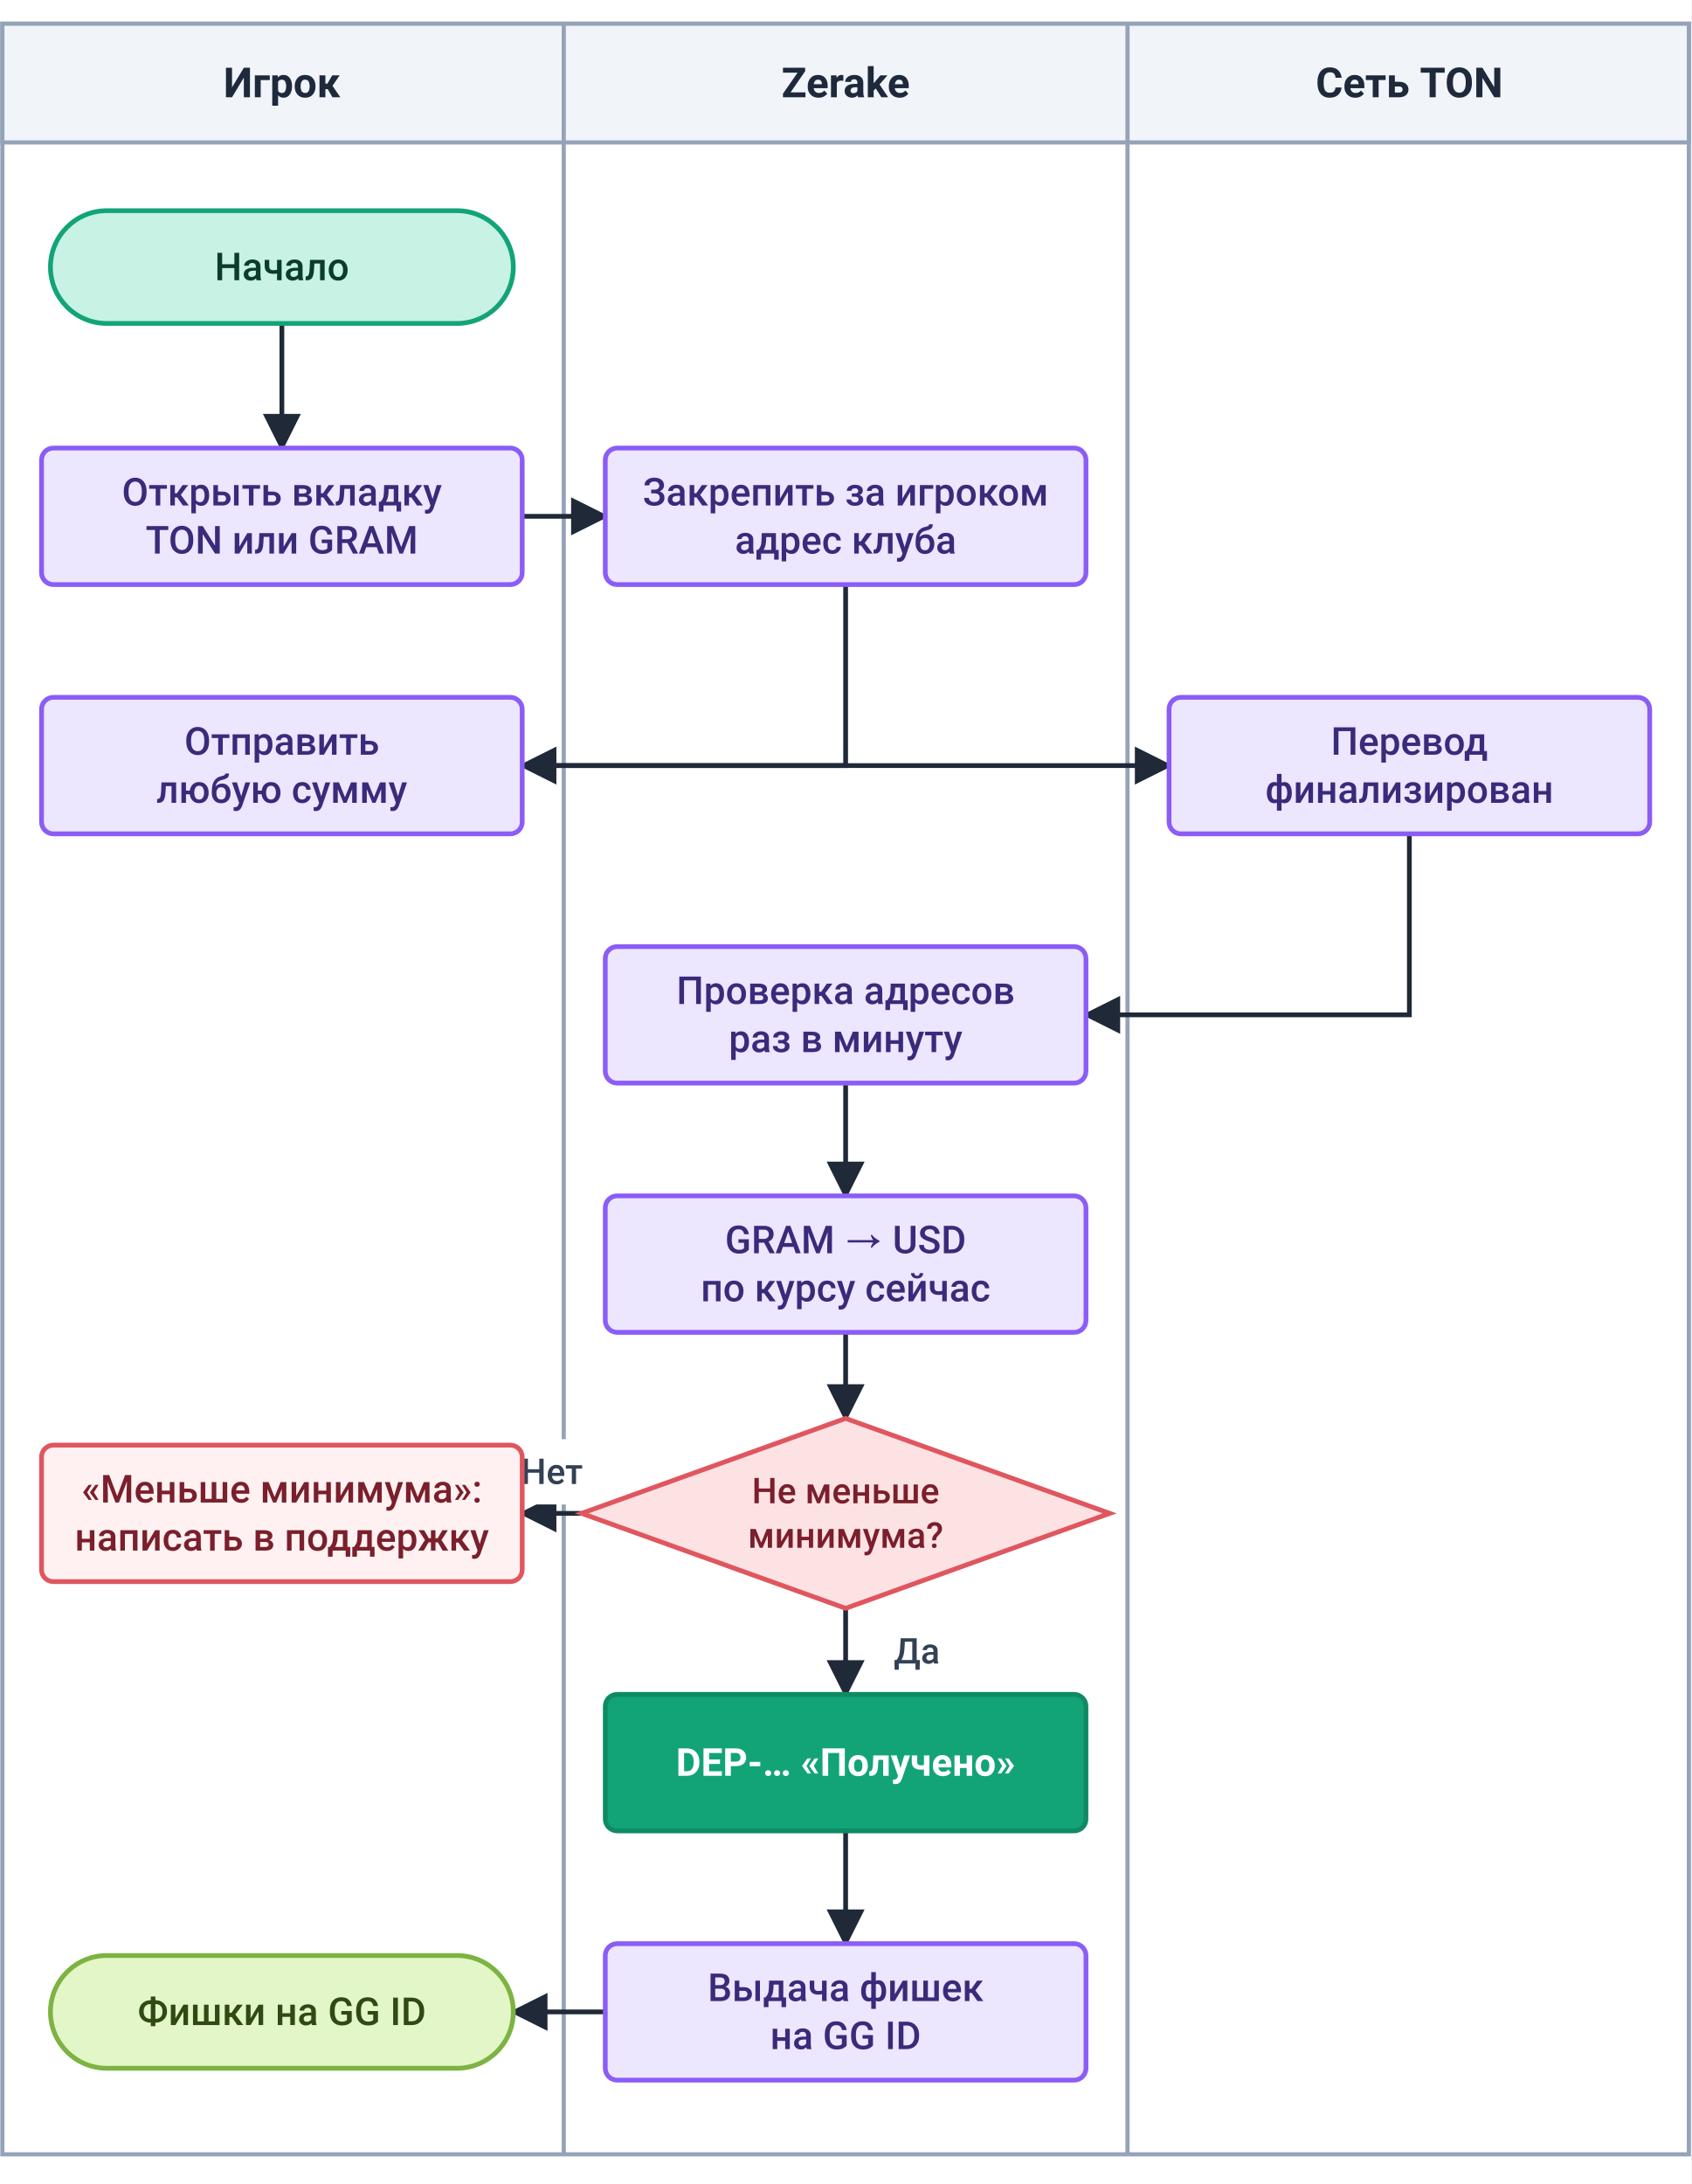
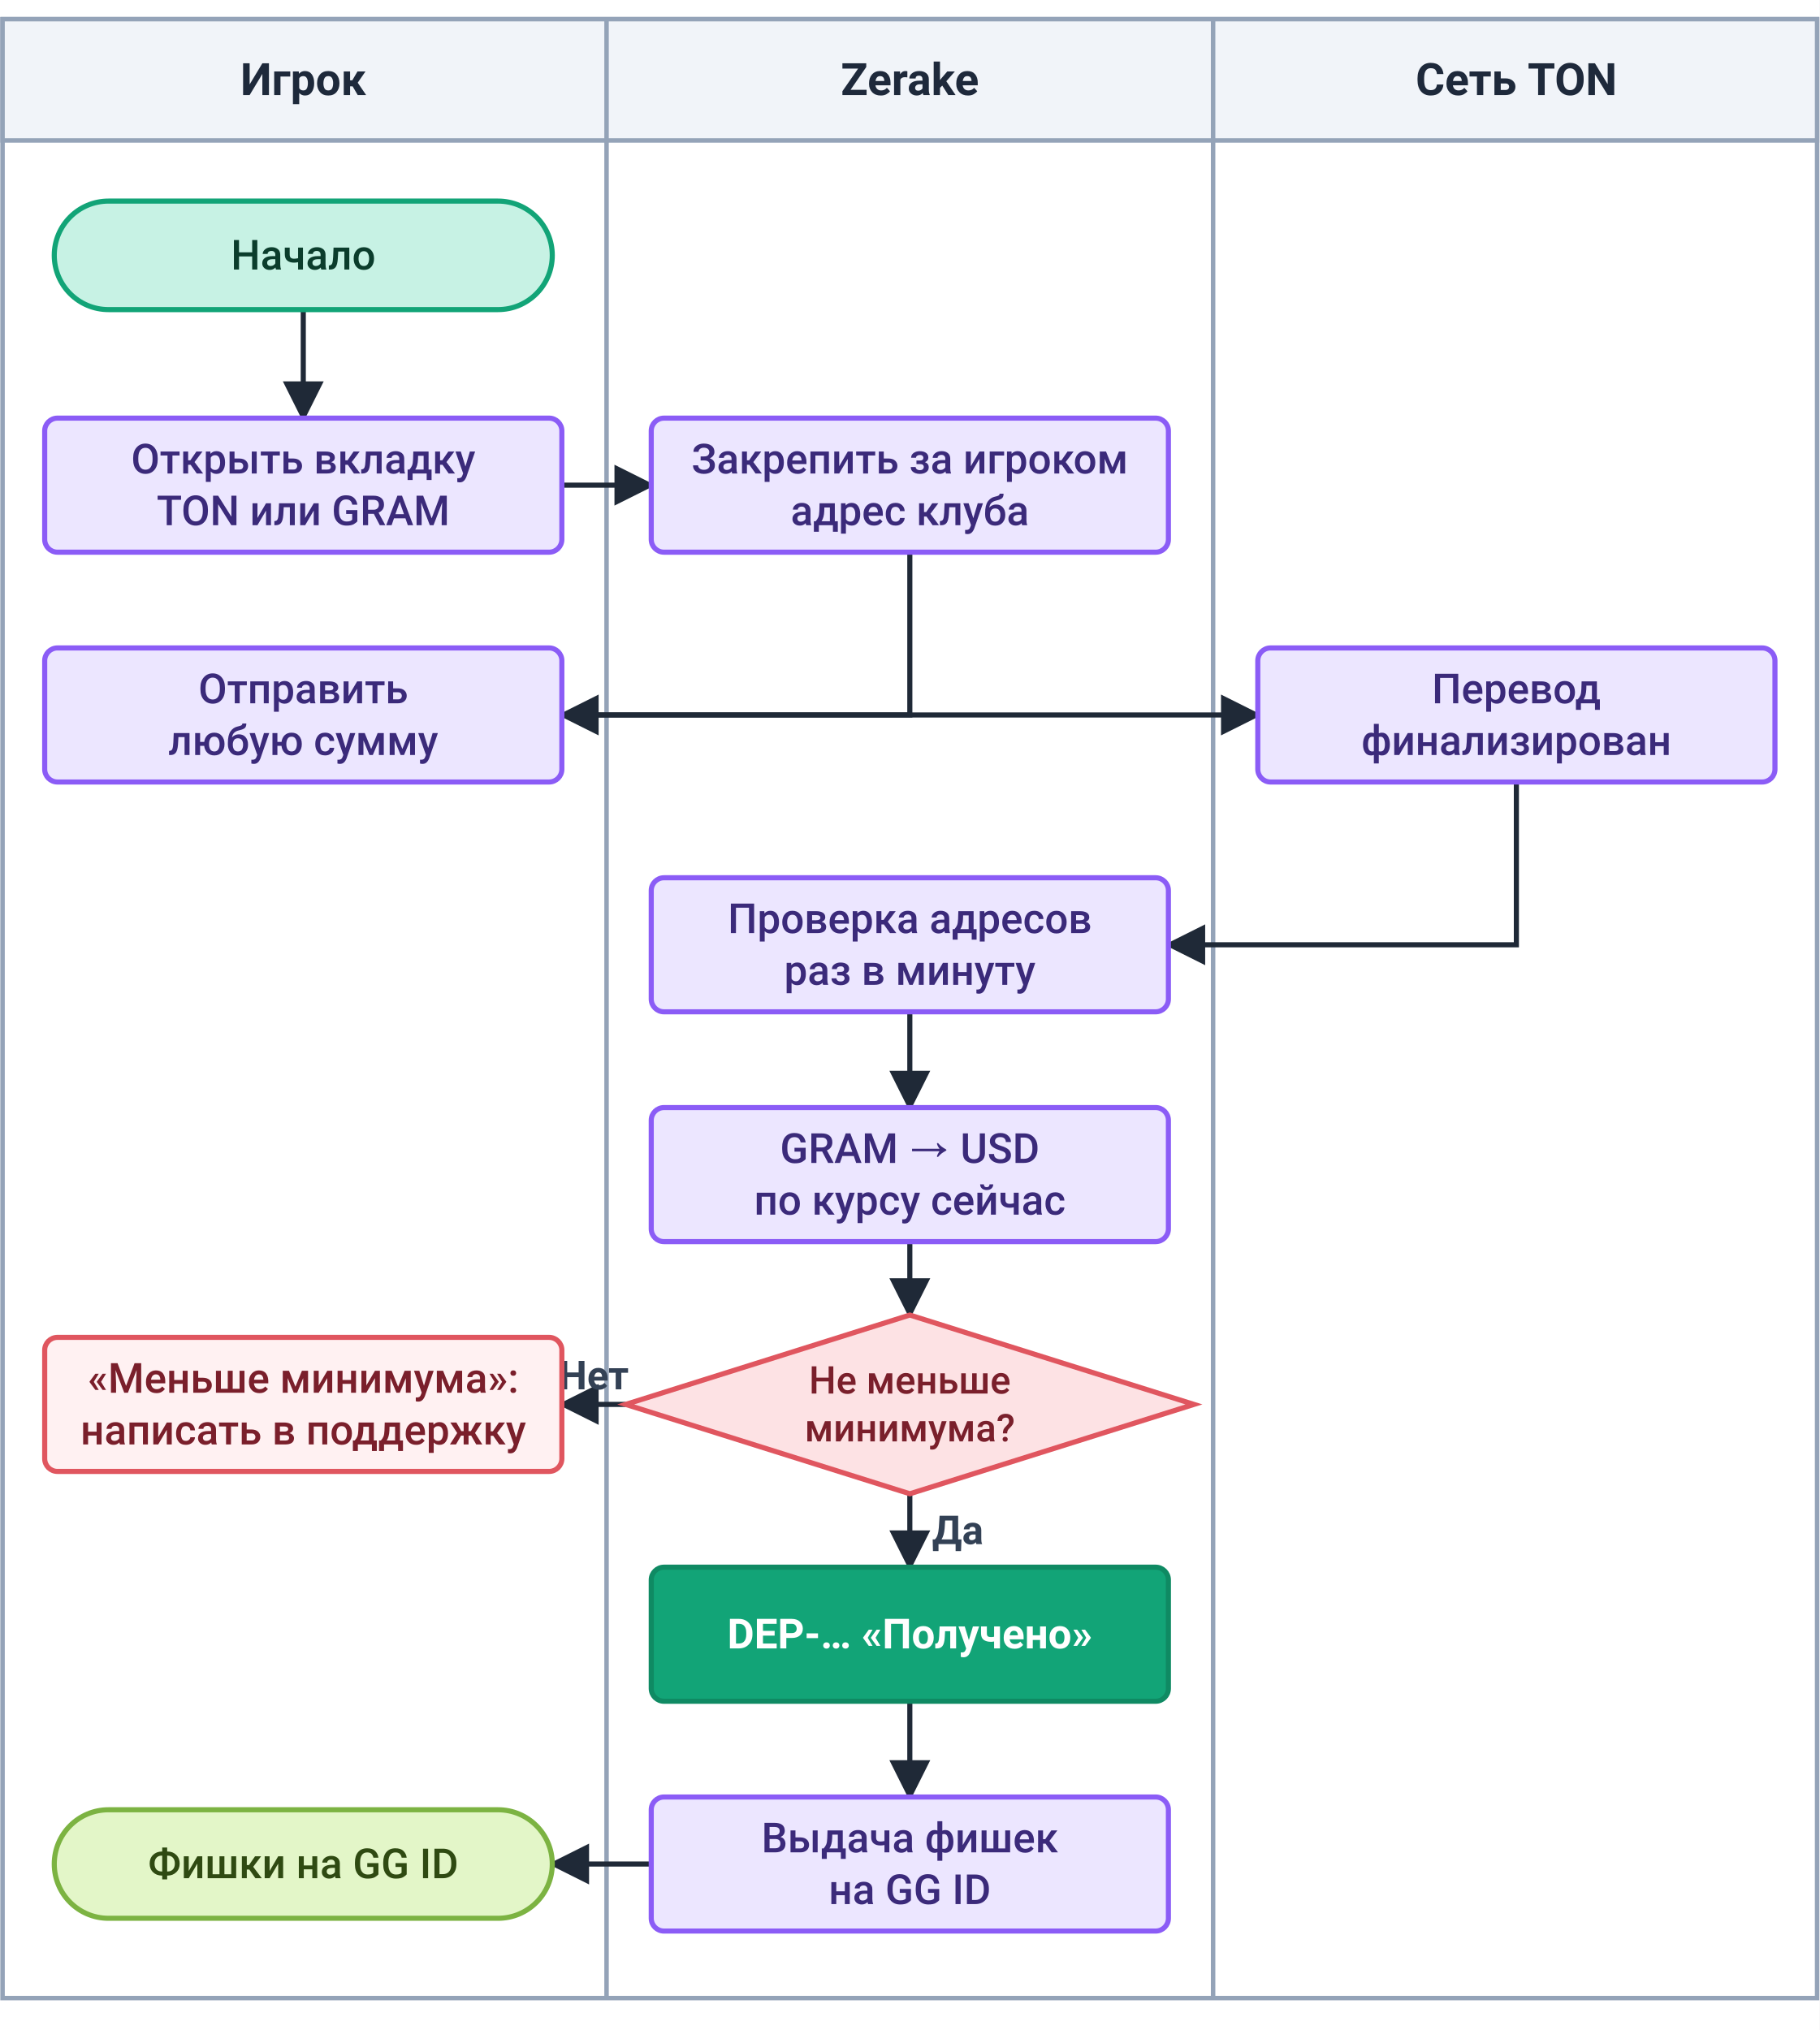
- <svg xmlns="http://www.w3.org/2000/svg" viewBox="0 0 570 736" width="570" height="736" font-family="Segoe UI, -apple-system, Roboto, Helvetica, Arial, sans-serif">
+ <svg xmlns="http://www.w3.org/2000/svg" viewBox="0 0 570 636" width="570" height="636" font-family="Segoe UI, -apple-system, Roboto, Helvetica, Arial, sans-serif">
  <defs>
    <marker id="arr" viewBox="0 0 10 10" refX="9" refY="5" markerWidth="8" markerHeight="8" orient="auto-start-reverse">
      <path d="M0,0 L10,5 L0,10 z" fill="#1f2937" />
    </marker>
  </defs>
-   <rect width="570" height="736" fill="#ffffff" />
-   <rect x="0.8" y="8" width="568.4" height="718" fill="#ffffff" stroke="#94a3b8" stroke-width="1.4" />
-   <rect x="0.8" y="8" width="568.4" height="40" fill="#f1f4f9" stroke="#94a3b8" stroke-width="1.4" />
-   <text x="95.0" y="28.0" text-anchor="middle" dominant-baseline="central" font-size="14" font-weight="600" fill="#1e293b">Игрок</text>
-   <line x1="190" y1="8" x2="190" y2="726" stroke="#94a3b8" stroke-width="1.4" />
-   <text x="285.0" y="28.0" text-anchor="middle" dominant-baseline="central" font-size="14" font-weight="600" fill="#1e293b">Zerake</text>
-   <line x1="380" y1="8" x2="380" y2="726" stroke="#94a3b8" stroke-width="1.4" />
-   <text x="475.0" y="28.0" text-anchor="middle" dominant-baseline="central" font-size="14" font-weight="600" fill="#1e293b">Сеть TON</text>
-   <path d="M95.0,109.0 L95.0,151.0" fill="none" stroke="#1f2937" stroke-width="1.6" marker-end="url(#arr)" />
-   <path d="M176.0,174.0 L204.0,174.0" fill="none" stroke="#1f2937" stroke-width="1.6" marker-end="url(#arr)" />
-   <path d="M285.0,197.0 L285.0,258.0 L176.0,258.0" fill="none" stroke="#1f2937" stroke-width="1.6" marker-end="url(#arr)" />
-   <path d="M176.0,258.0 L394.0,258.0" fill="none" stroke="#1f2937" stroke-width="1.6" marker-end="url(#arr)" />
-   <path d="M475.0,281.0 L475.0,342.0 L366.0,342.0" fill="none" stroke="#1f2937" stroke-width="1.6" marker-end="url(#arr)" />
-   <path d="M285.0,365.0 L285.0,403.0" fill="none" stroke="#1f2937" stroke-width="1.6" marker-end="url(#arr)" />
-   <path d="M285.0,449.0 L285.0,478.0" fill="none" stroke="#1f2937" stroke-width="1.6" marker-end="url(#arr)" />
-   <path d="M285.0,542.0 L285.0,571.0" fill="none" stroke="#1f2937" stroke-width="1.6" marker-end="url(#arr)" />
-   <rect x="293.0" y="545.5" width="32" height="22" rx="4" fill="#ffffff" />
-   <text x="309.0" y="556.5" text-anchor="middle" dominant-baseline="central" font-size="12" font-weight="500" fill="#334155">Да</text>
-   <path d="M196.0,510.0 L176.0,510.0" fill="none" stroke="#1f2937" stroke-width="1.6" marker-end="url(#arr)" />
-   <rect x="165.5" y="485.0" width="41" height="22" rx="4" fill="#ffffff" />
-   <text x="186.0" y="496.0" text-anchor="middle" dominant-baseline="central" font-size="12" font-weight="500" fill="#334155">Нет</text>
-   <path d="M285.0,617.0 L285.0,655.0" fill="none" stroke="#1f2937" stroke-width="1.6" marker-end="url(#arr)" />
-   <path d="M204.0,678.0 L173.0,678.0" fill="none" stroke="#1f2937" stroke-width="1.6" marker-end="url(#arr)" />
-   <rect x="17.0" y="71.0" width="156" height="38" rx="19.0" fill="#c7f2e4" stroke="#12a477" stroke-width="1.6" />
-   <text x="95.0" y="90.0" text-anchor="middle" dominant-baseline="central" font-size="13" font-weight="500" fill="#0b3d2c">Начало</text>
-   <rect x="14.0" y="151.0" width="162" height="46" rx="4" fill="#ece6ff" stroke="#8b5cf6" stroke-width="1.6" />
-   <text x="95.0" y="165.9" text-anchor="middle" dominant-baseline="central" font-size="13" font-weight="500" fill="#3b2a7a">Открыть вкладку</text>
-   <text x="95.0" y="182.1" text-anchor="middle" dominant-baseline="central" font-size="13" font-weight="500" fill="#3b2a7a">TON или GRAM</text>
-   <rect x="204.0" y="151.0" width="162" height="46" rx="4" fill="#ece6ff" stroke="#8b5cf6" stroke-width="1.6" />
-   <text x="285.0" y="165.9" text-anchor="middle" dominant-baseline="central" font-size="13" font-weight="500" fill="#3b2a7a">Закрепить за игроком</text>
-   <text x="285.0" y="182.1" text-anchor="middle" dominant-baseline="central" font-size="13" font-weight="500" fill="#3b2a7a">адрес клуба</text>
-   <rect x="14.0" y="235.0" width="162" height="46" rx="4" fill="#ece6ff" stroke="#8b5cf6" stroke-width="1.6" />
-   <text x="95.0" y="249.9" text-anchor="middle" dominant-baseline="central" font-size="13" font-weight="500" fill="#3b2a7a">Отправить</text>
-   <text x="95.0" y="266.1" text-anchor="middle" dominant-baseline="central" font-size="13" font-weight="500" fill="#3b2a7a">любую сумму</text>
-   <rect x="394.0" y="235.0" width="162" height="46" rx="4" fill="#ece6ff" stroke="#8b5cf6" stroke-width="1.6" />
-   <text x="475.0" y="249.9" text-anchor="middle" dominant-baseline="central" font-size="13" font-weight="500" fill="#3b2a7a">Перевод</text>
-   <text x="475.0" y="266.1" text-anchor="middle" dominant-baseline="central" font-size="13" font-weight="500" fill="#3b2a7a">финализирован</text>
-   <rect x="204.0" y="319.0" width="162" height="46" rx="4" fill="#ece6ff" stroke="#8b5cf6" stroke-width="1.6" />
-   <text x="285.0" y="333.9" text-anchor="middle" dominant-baseline="central" font-size="13" font-weight="500" fill="#3b2a7a">Проверка адресов</text>
-   <text x="285.0" y="350.1" text-anchor="middle" dominant-baseline="central" font-size="13" font-weight="500" fill="#3b2a7a">раз в минуту</text>
-   <rect x="204.0" y="403.0" width="162" height="46" rx="4" fill="#ece6ff" stroke="#8b5cf6" stroke-width="1.6" />
-   <text x="285.0" y="417.9" text-anchor="middle" dominant-baseline="central" font-size="13" font-weight="500" fill="#3b2a7a">GRAM → USD</text>
-   <text x="285.0" y="434.1" text-anchor="middle" dominant-baseline="central" font-size="13" font-weight="500" fill="#3b2a7a">по курсу сейчас</text>
-   <polygon points="285.0,478.0 374.0,510.0 285.0,542.0 196.0,510.0" fill="#fde2e4" stroke="#e0565f" stroke-width="1.6" />
-   <text x="285.0" y="502.5" text-anchor="middle" dominant-baseline="central" font-size="12" font-weight="500" fill="#7a1f2b">Не меньше</text>
-   <text x="285.0" y="517.5" text-anchor="middle" dominant-baseline="central" font-size="12" font-weight="500" fill="#7a1f2b">минимума?</text>
-   <rect x="14.0" y="487.0" width="162" height="46" rx="4" fill="#fff1f2" stroke="#e0565f" stroke-width="1.6" />
-   <text x="95.0" y="501.9" text-anchor="middle" dominant-baseline="central" font-size="13" font-weight="500" fill="#7a1f2b">«Меньше минимума»:</text>
-   <text x="95.0" y="518.1" text-anchor="middle" dominant-baseline="central" font-size="13" font-weight="500" fill="#7a1f2b">написать в поддержку</text>
-   <rect x="204.0" y="571.0" width="162" height="46" rx="4" fill="#12a477" stroke="#0f8a63" stroke-width="1.6" />
-   <text x="285.0" y="594.0" text-anchor="middle" dominant-baseline="central" font-size="13" font-weight="600" fill="#ffffff">DEP-… «Получено»</text>
-   <rect x="204.0" y="655.0" width="162" height="46" rx="4" fill="#ece6ff" stroke="#8b5cf6" stroke-width="1.6" />
-   <text x="285.0" y="669.9" text-anchor="middle" dominant-baseline="central" font-size="13" font-weight="500" fill="#3b2a7a">Выдача фишек</text>
-   <text x="285.0" y="686.1" text-anchor="middle" dominant-baseline="central" font-size="13" font-weight="500" fill="#3b2a7a">на GG ID</text>
-   <rect x="17.0" y="659.0" width="156" height="38" rx="19.0" fill="#e3f6c8" stroke="#7cb342" stroke-width="1.6" />
-   <text x="95.0" y="678.0" text-anchor="middle" dominant-baseline="central" font-size="13" font-weight="500" fill="#2f4a12">Фишки на GG ID</text>
+   <rect width="570" height="636" fill="#ffffff" />
+   <rect x="0.8" y="6" width="568.4" height="620" fill="#ffffff" stroke="#94a3b8" stroke-width="1.4" />
+   <rect x="0.8" y="6" width="568.4" height="38" fill="#f1f4f9" stroke="#94a3b8" stroke-width="1.4" />
+   <text x="95.0" y="25.0" text-anchor="middle" dominant-baseline="central" font-size="14" font-weight="600" fill="#1e293b">Игрок</text>
+   <line x1="190" y1="6" x2="190" y2="626" stroke="#94a3b8" stroke-width="1.4" />
+   <text x="285.0" y="25.0" text-anchor="middle" dominant-baseline="central" font-size="14" font-weight="600" fill="#1e293b">Zerake</text>
+   <line x1="380" y1="6" x2="380" y2="626" stroke="#94a3b8" stroke-width="1.4" />
+   <text x="475.0" y="25.0" text-anchor="middle" dominant-baseline="central" font-size="14" font-weight="600" fill="#1e293b">Сеть TON</text>
+   <path d="M95.0,97.0 L95.0,131.0" fill="none" stroke="#1f2937" stroke-width="1.6" marker-end="url(#arr)" />
+   <path d="M176.0,152.0 L204.0,152.0" fill="none" stroke="#1f2937" stroke-width="1.6" marker-end="url(#arr)" />
+   <path d="M285.0,173.0 L285.0,224.0 L176.0,224.0" fill="none" stroke="#1f2937" stroke-width="1.6" marker-end="url(#arr)" />
+   <path d="M176.0,224.0 L394.0,224.0" fill="none" stroke="#1f2937" stroke-width="1.6" marker-end="url(#arr)" />
+   <path d="M475.0,245.0 L475.0,296.0 L366.0,296.0" fill="none" stroke="#1f2937" stroke-width="1.6" marker-end="url(#arr)" />
+   <path d="M285.0,317.0 L285.0,347.0" fill="none" stroke="#1f2937" stroke-width="1.6" marker-end="url(#arr)" />
+   <path d="M285.0,389.0 L285.0,412.0" fill="none" stroke="#1f2937" stroke-width="1.6" marker-end="url(#arr)" />
+   <path d="M285.0,468.0 L285.0,491.0" fill="none" stroke="#1f2937" stroke-width="1.6" marker-end="url(#arr)" />
+   <text x="292.0" y="479.5" text-anchor="start" dominant-baseline="central" font-size="12.5" font-weight="600" fill="#334155">Да</text>
+   <path d="M196.0,440.0 L176.0,440.0" fill="none" stroke="#1f2937" stroke-width="1.6" marker-end="url(#arr)" />
+   <text x="186.0" y="431.0" text-anchor="middle" dominant-baseline="central" font-size="12.5" font-weight="600" fill="#334155">Нет</text>
+   <path d="M285.0,533.0 L285.0,563.0" fill="none" stroke="#1f2937" stroke-width="1.6" marker-end="url(#arr)" />
+   <path d="M204.0,584.0 L173.0,584.0" fill="none" stroke="#1f2937" stroke-width="1.6" marker-end="url(#arr)" />
+   <rect x="17.0" y="63.0" width="156" height="34" rx="17.0" fill="#c7f2e4" stroke="#12a477" stroke-width="1.6" />
+   <text x="95.0" y="80.0" text-anchor="middle" dominant-baseline="central" font-size="13" font-weight="500" fill="#0b3d2c">Начало</text>
+   <rect x="14.0" y="131.0" width="162" height="42" rx="4" fill="#ece6ff" stroke="#8b5cf6" stroke-width="1.6" />
+   <text x="95.0" y="143.9" text-anchor="middle" dominant-baseline="central" font-size="13" font-weight="500" fill="#3b2a7a">Открыть вкладку</text>
+   <text x="95.0" y="160.1" text-anchor="middle" dominant-baseline="central" font-size="13" font-weight="500" fill="#3b2a7a">TON или GRAM</text>
+   <rect x="204.0" y="131.0" width="162" height="42" rx="4" fill="#ece6ff" stroke="#8b5cf6" stroke-width="1.6" />
+   <text x="285.0" y="143.9" text-anchor="middle" dominant-baseline="central" font-size="13" font-weight="500" fill="#3b2a7a">Закрепить за игроком</text>
+   <text x="285.0" y="160.1" text-anchor="middle" dominant-baseline="central" font-size="13" font-weight="500" fill="#3b2a7a">адрес клуба</text>
+   <rect x="14.0" y="203.0" width="162" height="42" rx="4" fill="#ece6ff" stroke="#8b5cf6" stroke-width="1.6" />
+   <text x="95.0" y="215.9" text-anchor="middle" dominant-baseline="central" font-size="13" font-weight="500" fill="#3b2a7a">Отправить</text>
+   <text x="95.0" y="232.1" text-anchor="middle" dominant-baseline="central" font-size="13" font-weight="500" fill="#3b2a7a">любую сумму</text>
+   <rect x="394.0" y="203.0" width="162" height="42" rx="4" fill="#ece6ff" stroke="#8b5cf6" stroke-width="1.6" />
+   <text x="475.0" y="215.9" text-anchor="middle" dominant-baseline="central" font-size="13" font-weight="500" fill="#3b2a7a">Перевод</text>
+   <text x="475.0" y="232.1" text-anchor="middle" dominant-baseline="central" font-size="13" font-weight="500" fill="#3b2a7a">финализирован</text>
+   <rect x="204.0" y="275.0" width="162" height="42" rx="4" fill="#ece6ff" stroke="#8b5cf6" stroke-width="1.6" />
+   <text x="285.0" y="287.9" text-anchor="middle" dominant-baseline="central" font-size="13" font-weight="500" fill="#3b2a7a">Проверка адресов</text>
+   <text x="285.0" y="304.1" text-anchor="middle" dominant-baseline="central" font-size="13" font-weight="500" fill="#3b2a7a">раз в минуту</text>
+   <rect x="204.0" y="347.0" width="162" height="42" rx="4" fill="#ece6ff" stroke="#8b5cf6" stroke-width="1.6" />
+   <text x="285.0" y="359.9" text-anchor="middle" dominant-baseline="central" font-size="13" font-weight="500" fill="#3b2a7a">GRAM → USD</text>
+   <text x="285.0" y="376.1" text-anchor="middle" dominant-baseline="central" font-size="13" font-weight="500" fill="#3b2a7a">по курсу сейчас</text>
+   <polygon points="285.0,412.0 374.0,440.0 285.0,468.0 196.0,440.0" fill="#fde2e4" stroke="#e0565f" stroke-width="1.6" />
+   <text x="285.0" y="432.5" text-anchor="middle" dominant-baseline="central" font-size="12" font-weight="500" fill="#7a1f2b">Не меньше</text>
+   <text x="285.0" y="447.5" text-anchor="middle" dominant-baseline="central" font-size="12" font-weight="500" fill="#7a1f2b">минимума?</text>
+   <rect x="14.0" y="419.0" width="162" height="42" rx="4" fill="#fff1f2" stroke="#e0565f" stroke-width="1.6" />
+   <text x="95.0" y="431.9" text-anchor="middle" dominant-baseline="central" font-size="13" font-weight="500" fill="#7a1f2b">«Меньше минимума»:</text>
+   <text x="95.0" y="448.1" text-anchor="middle" dominant-baseline="central" font-size="13" font-weight="500" fill="#7a1f2b">написать в поддержку</text>
+   <rect x="204.0" y="491.0" width="162" height="42" rx="4" fill="#12a477" stroke="#0f8a63" stroke-width="1.6" />
+   <text x="285.0" y="512.0" text-anchor="middle" dominant-baseline="central" font-size="13" font-weight="600" fill="#ffffff">DEP-… «Получено»</text>
+   <rect x="204.0" y="563.0" width="162" height="42" rx="4" fill="#ece6ff" stroke="#8b5cf6" stroke-width="1.6" />
+   <text x="285.0" y="575.9" text-anchor="middle" dominant-baseline="central" font-size="13" font-weight="500" fill="#3b2a7a">Выдача фишек</text>
+   <text x="285.0" y="592.1" text-anchor="middle" dominant-baseline="central" font-size="13" font-weight="500" fill="#3b2a7a">на GG ID</text>
+   <rect x="17.0" y="567.0" width="156" height="34" rx="17.0" fill="#e3f6c8" stroke="#7cb342" stroke-width="1.6" />
+   <text x="95.0" y="584.0" text-anchor="middle" dominant-baseline="central" font-size="13" font-weight="500" fill="#2f4a12">Фишки на GG ID</text>
</svg>
